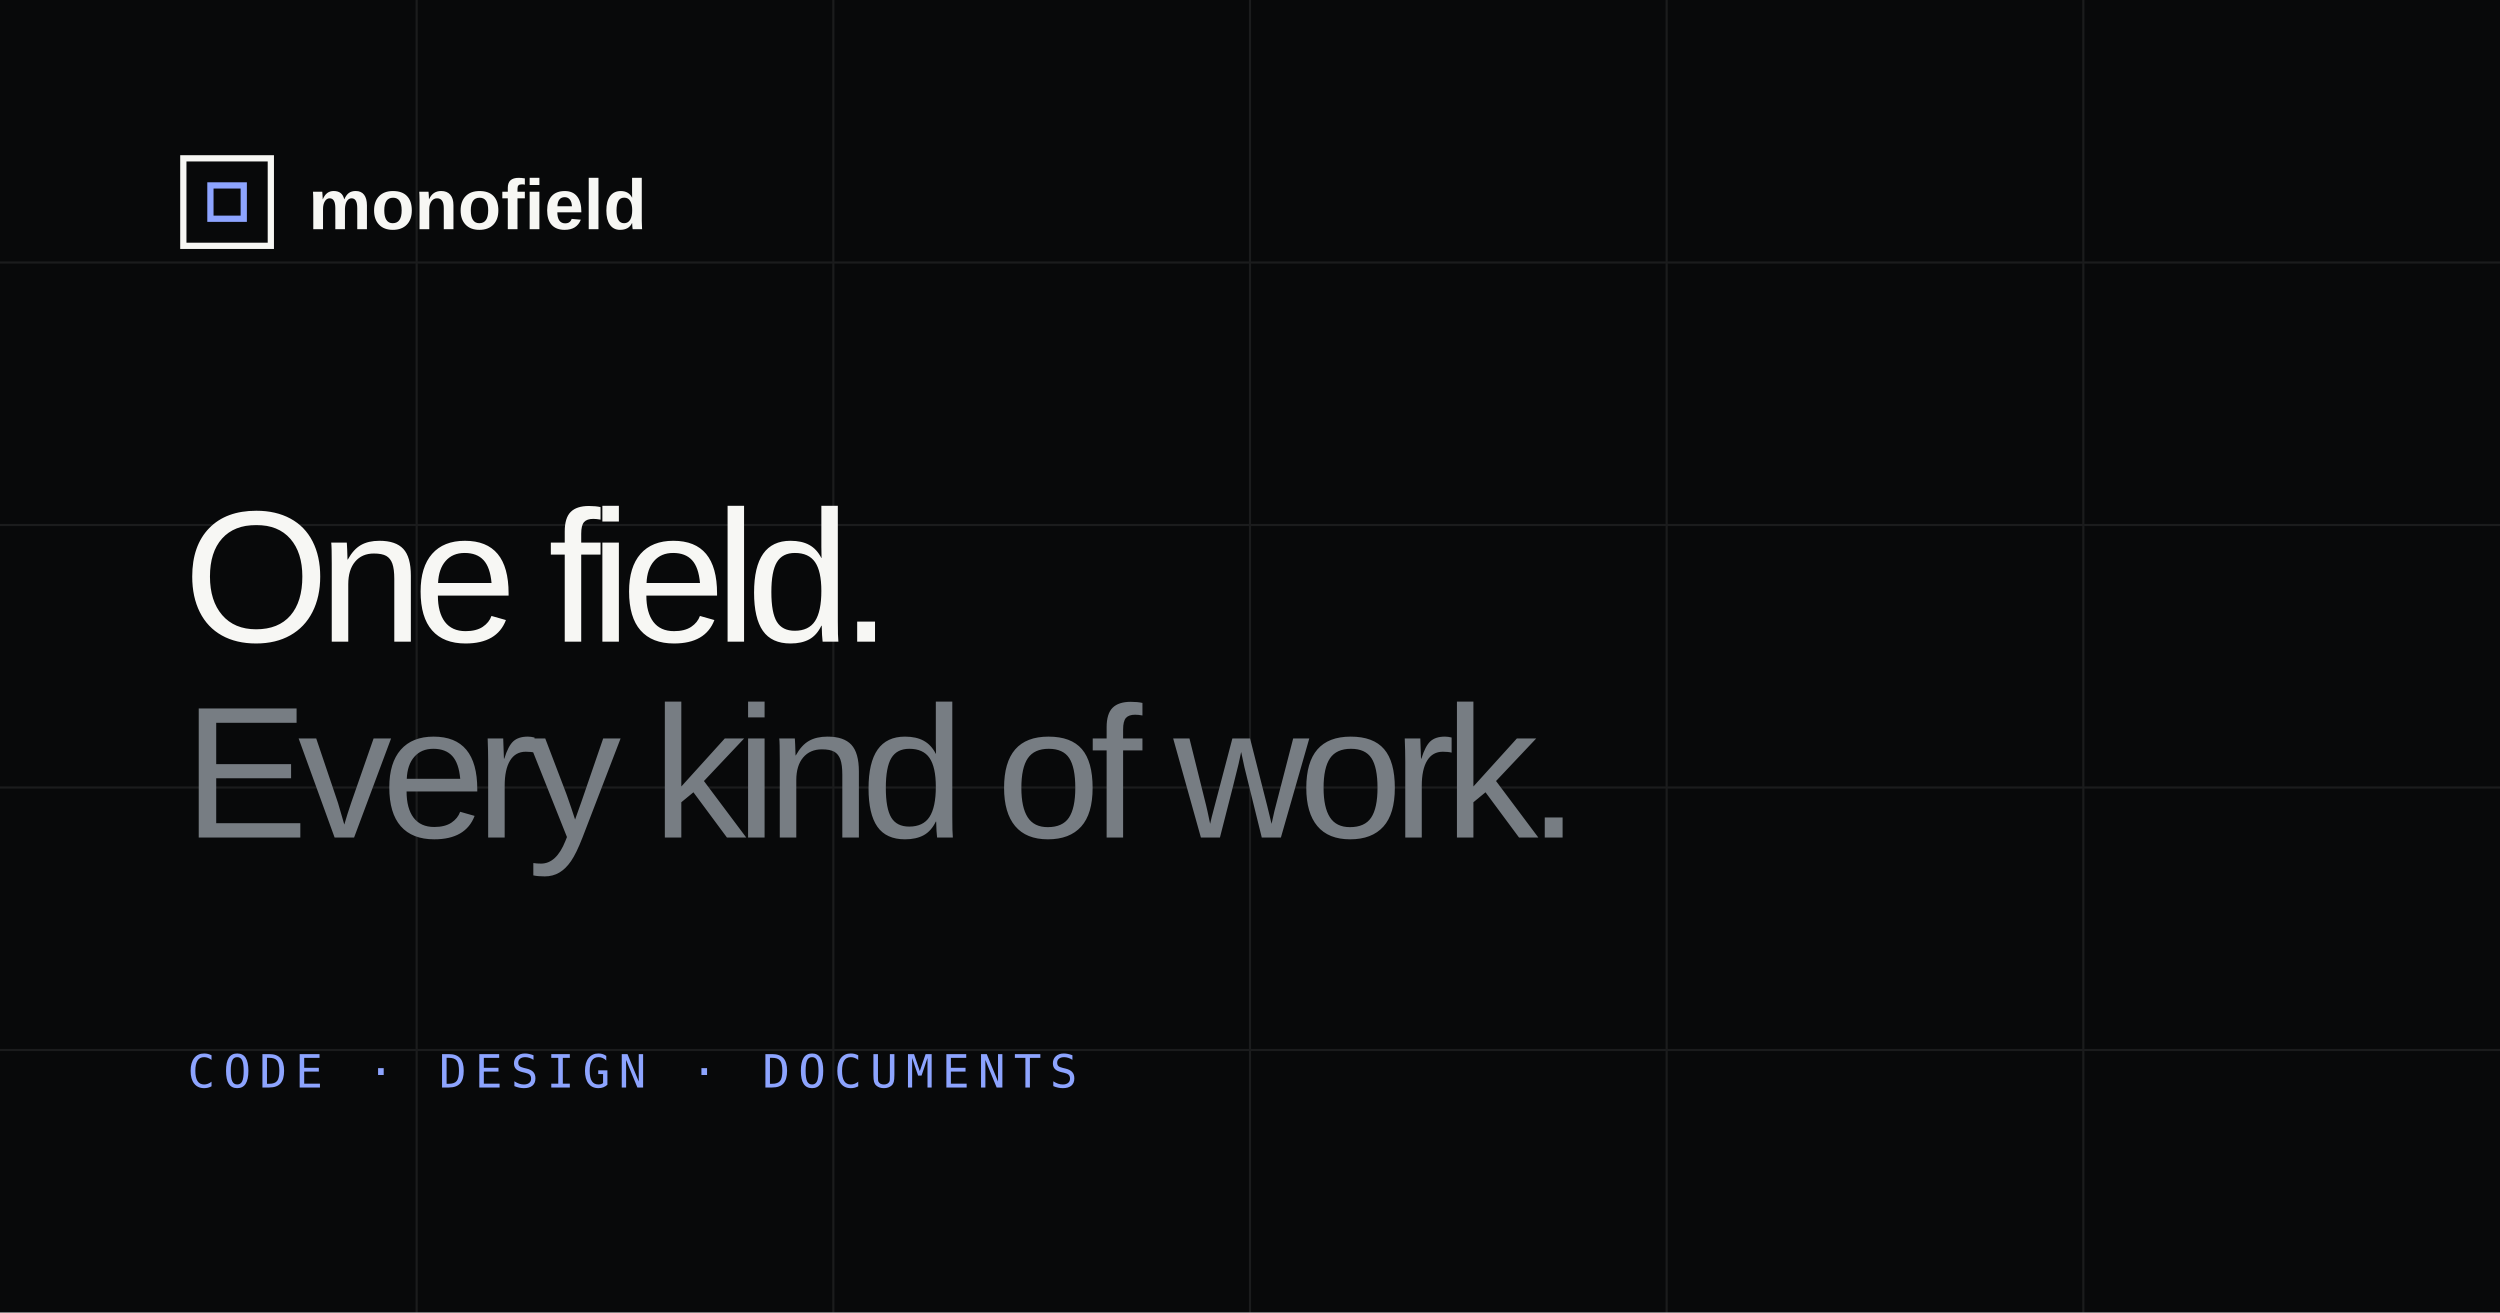
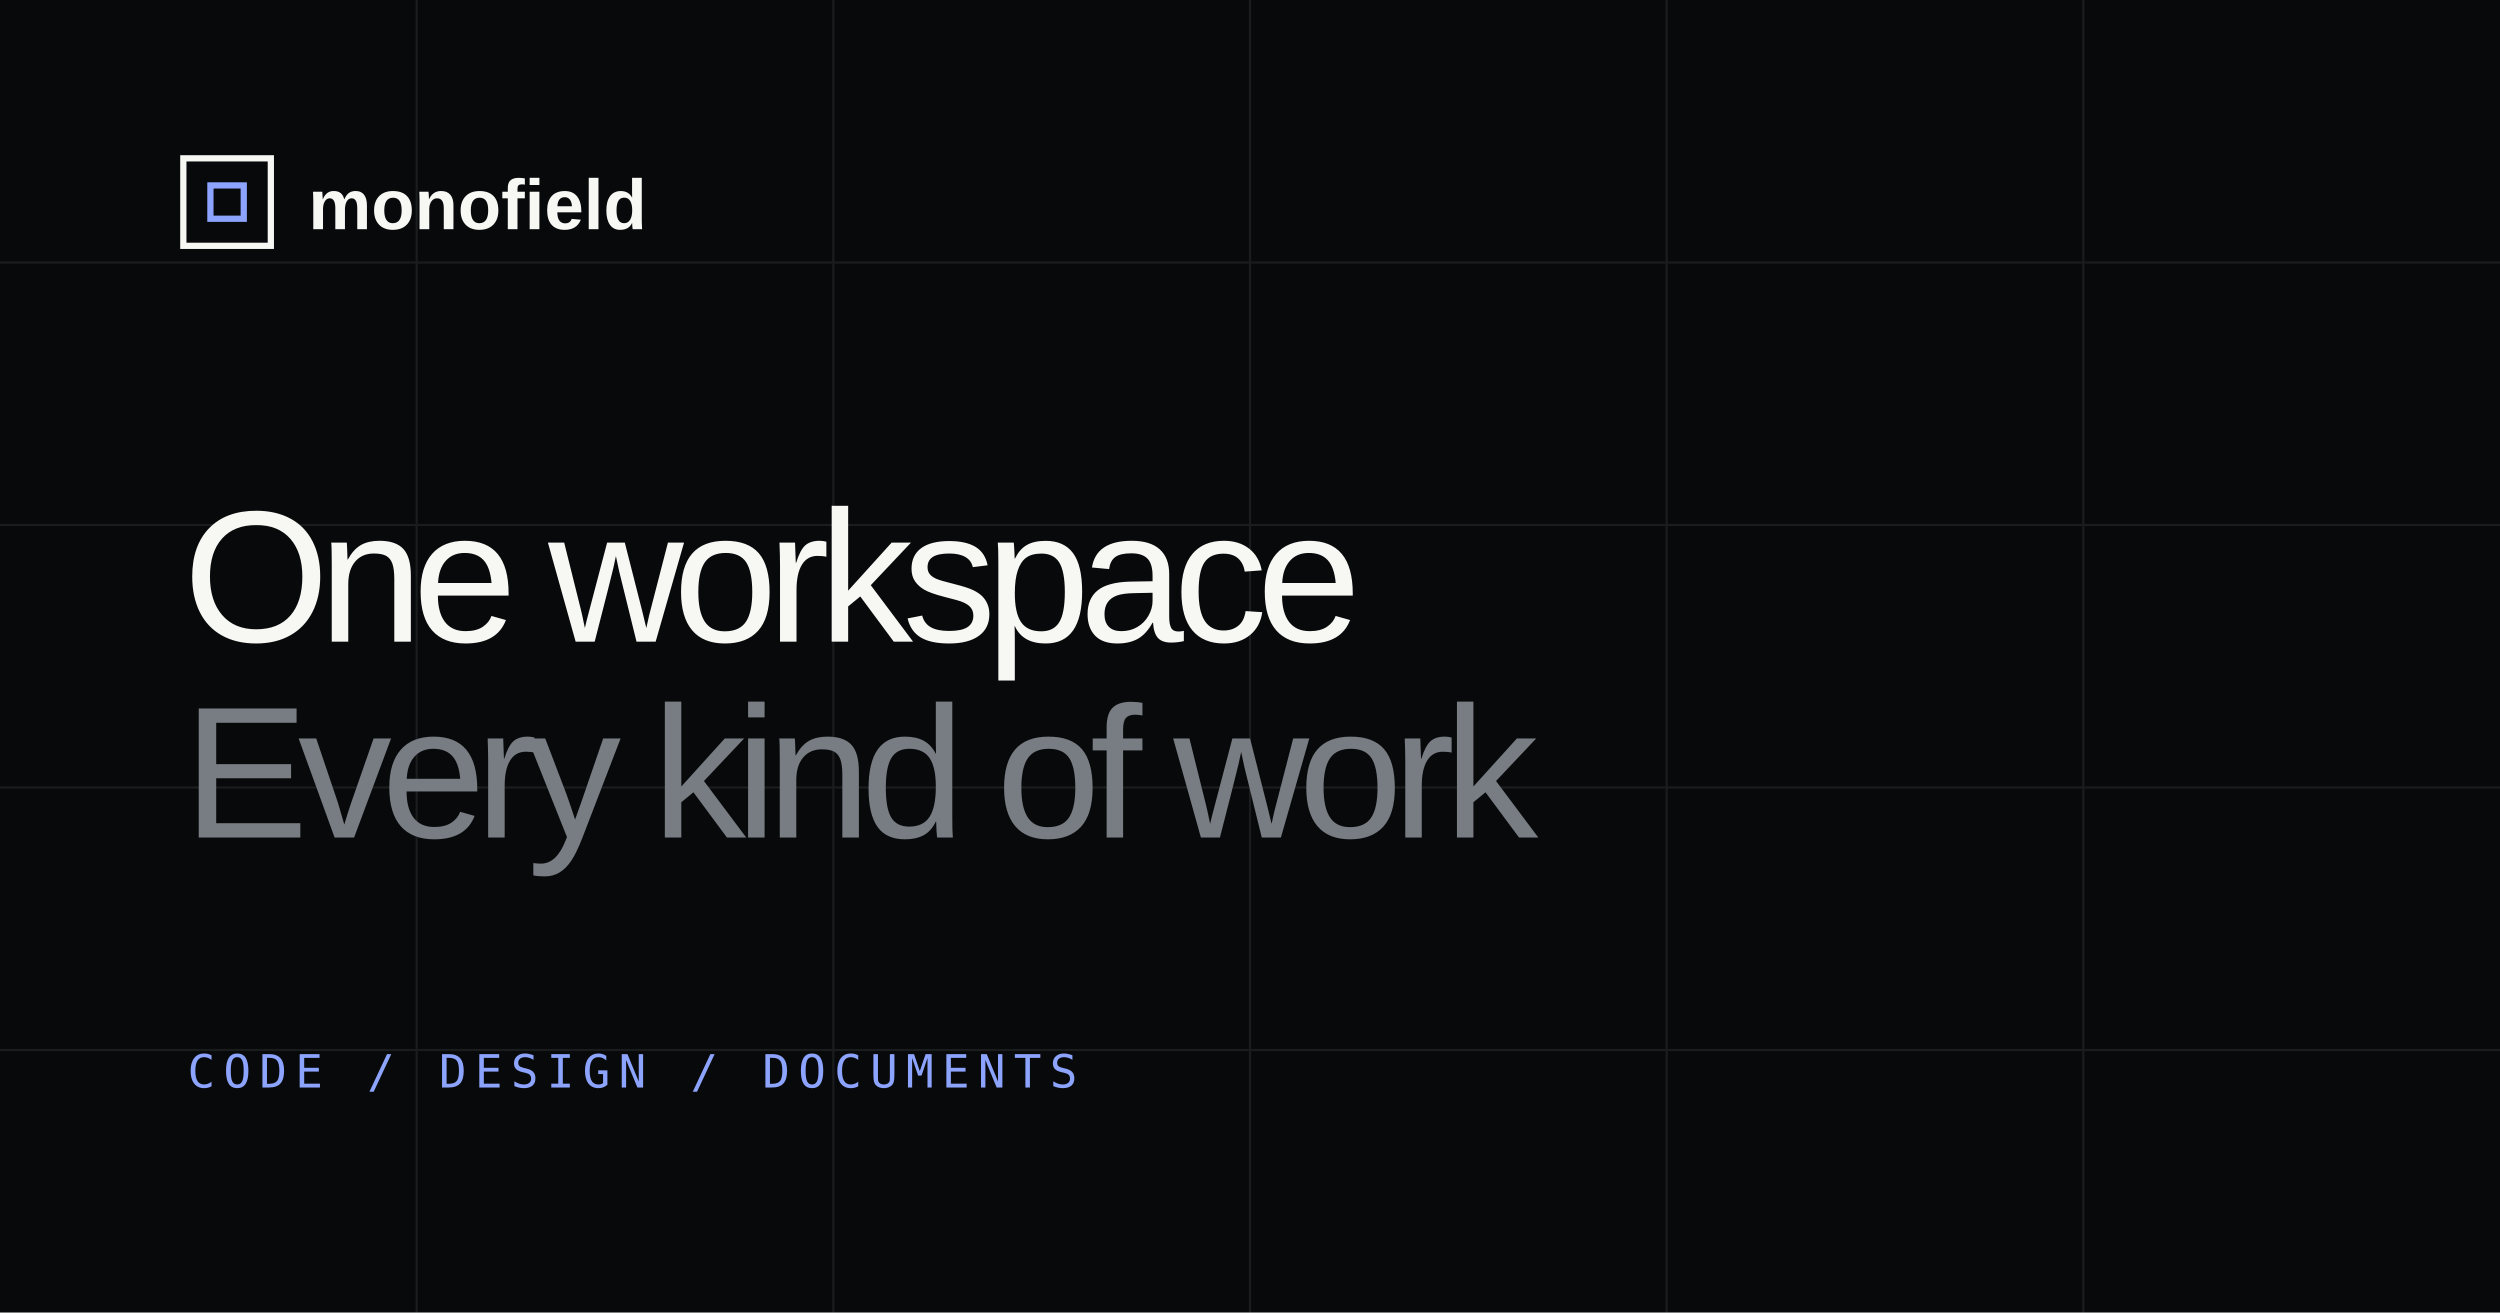
<svg xmlns="http://www.w3.org/2000/svg" width="1200" height="630" viewBox="0 0 1200 630">
  <rect width="1200" height="630" fill="#08090a" />
  <g stroke="#ffffff" stroke-opacity=".08">
    <path d="M0 126h1200M0 252h1200M0 378h1200M0 504h1200M200 0v630M400 0v630M600 0v630M800 0v630M1000 0v630" />
  </g>
  <rect x="88" y="76" width="42" height="42" fill="none" stroke="#f7f7f4" stroke-width="3" />
  <rect x="101" y="89" width="16" height="16" fill="none" stroke="#8da4ff" stroke-width="3" />
  <text x="148" y="110" fill="#f7f7f4" font-family="Arial, sans-serif" font-size="34" font-weight="700">monofield</text>
-   <text x="88" y="308" fill="#f7f7f4" font-family="Arial, sans-serif" font-size="90" font-weight="500" letter-spacing="-5">One field.</text>
-   <text x="88" y="402" fill="#777d83" font-family="Arial, sans-serif" font-size="90" font-weight="500" letter-spacing="-5">Every kind of work.</text>
-   <text x="90" y="522" fill="#8da4ff" font-family="Consolas, monospace" font-size="22" letter-spacing="4">CODE · DESIGN · DOCUMENTS</text>
+   <text x="88" y="308" fill="#f7f7f4" font-family="Arial, sans-serif" font-size="90" font-weight="500" letter-spacing="-5">One workspace</text>
+   <text x="88" y="402" fill="#777d83" font-family="Arial, sans-serif" font-size="90" font-weight="500" letter-spacing="-5">Every kind of work</text>
+   <text x="90" y="522" fill="#8da4ff" font-family="Consolas, monospace" font-size="22" letter-spacing="4">CODE / DESIGN / DOCUMENTS</text>
</svg>
